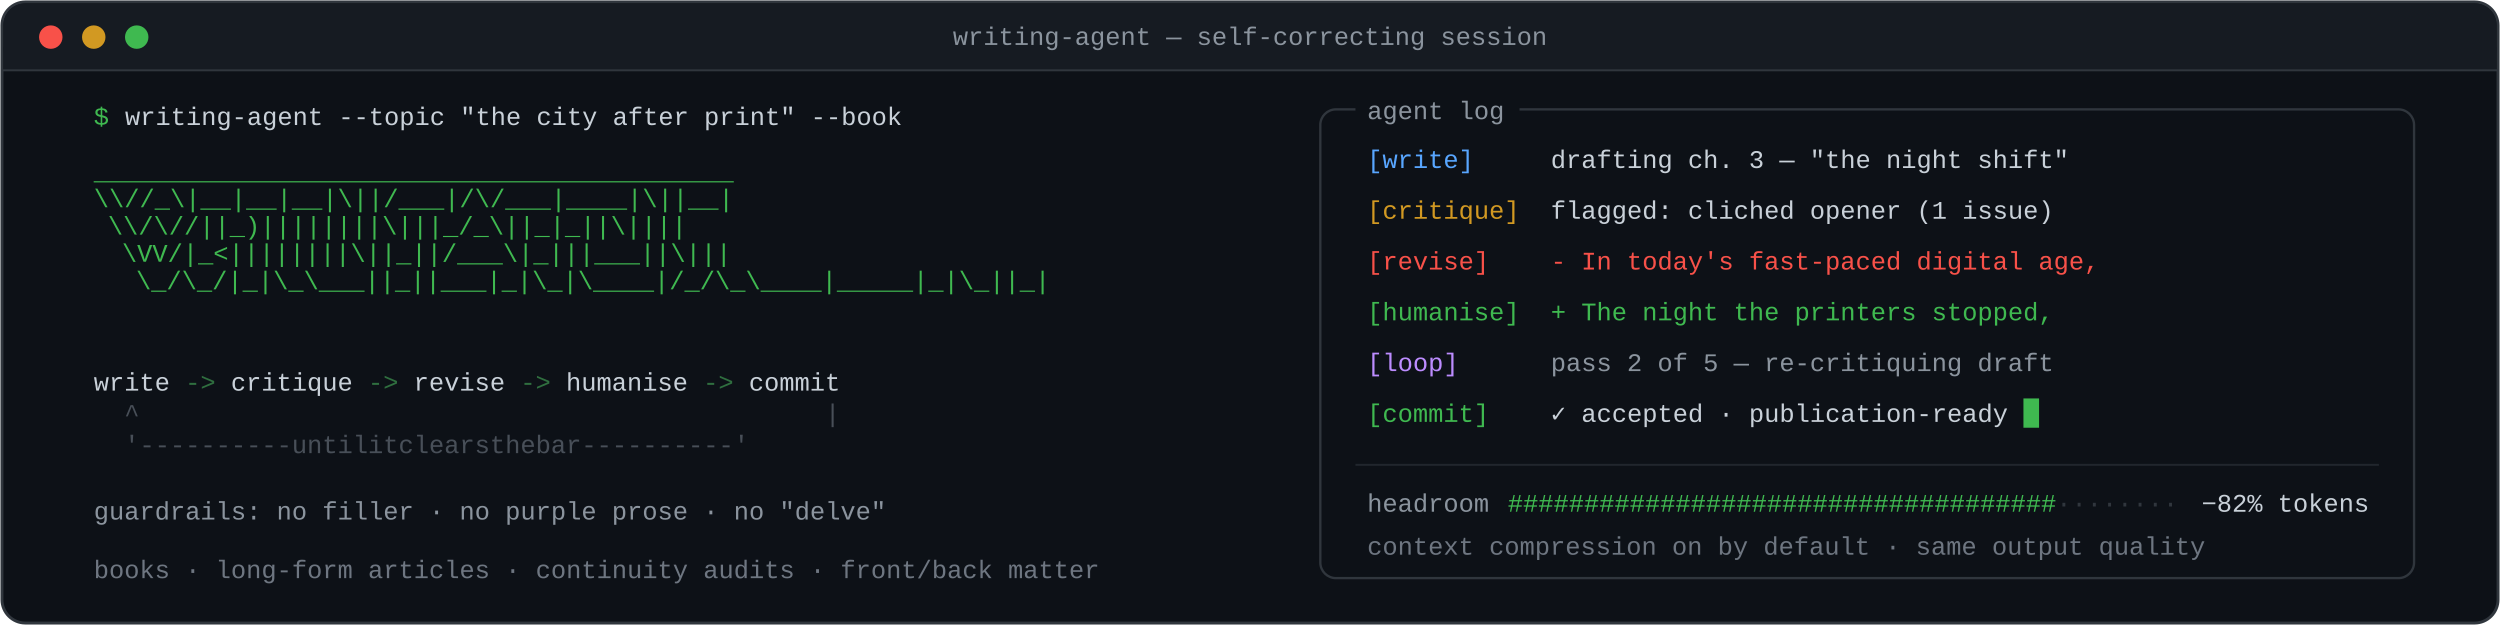
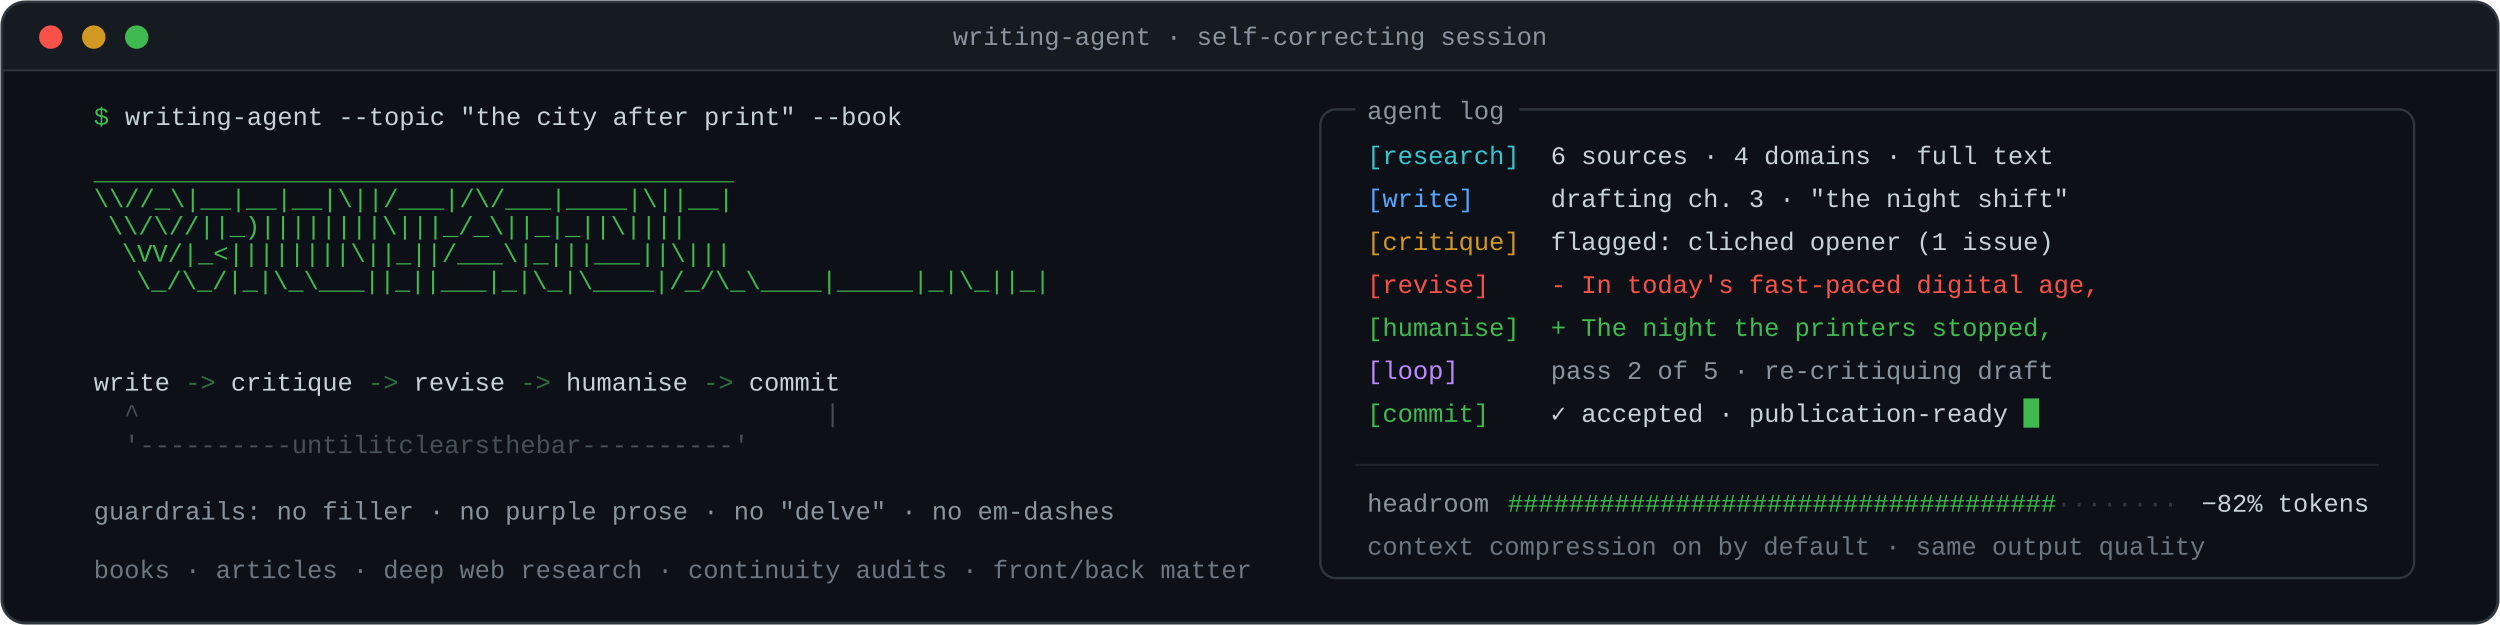
- <svg xmlns="http://www.w3.org/2000/svg" viewBox="0 0 1280 320" width="1280" height="320" role="img" aria-label="Writing Agent — a self-correcting, autonomous writing system that turns a topic into a publication-ready manuscript">
+ <svg xmlns="http://www.w3.org/2000/svg" viewBox="0 0 1280 320" width="1280" height="320" role="img" aria-label="Writing Agent - a self-correcting, autonomous writing system that turns a topic into a publication-ready manuscript">
  <style>
    text { font-family: ui-monospace, 'Cascadia Code', 'SF Mono', Menlo, Consolas, 'Liberation Mono', monospace; font-size: 13px; }

    .t      { opacity: 1; }
    .cursor { opacity: 1; }
    .stage  { fill: #c9d1d9; }

    @media (prefers-reduced-motion: no-preference) {
      .t      { opacity: 0; animation: show 0.01s steps(1, end) forwards; }
      .cursor { opacity: 0; animation: blink 1.1s steps(1, end) infinite; animation-delay: 7.6s; }
      .stage  { animation: stagecycle 10s steps(1, end) infinite; }
      @keyframes show  { to { opacity: 1; } }
      @keyframes blink { 0%, 55% { opacity: 1; } 56%, 100% { opacity: 0; } }
      @keyframes stagecycle {
        0%, 19.9% { fill: #3fb950; }
        20%, 100% { fill: #8b949e; }
      }
    }
  </style>
  <rect x="1" y="1" width="1278" height="318" rx="12" fill="#0d1117" stroke="#30363d" stroke-width="1.5" />
  <rect x="1.75" y="1.75" width="1276.5" height="34" rx="11" fill="#161b22" />
  <rect x="1.75" y="24" width="1276.5" height="12" fill="#161b22" />
  <path d="M 1 36 h 1278" stroke="#30363d" stroke-width="1" />
  <circle cx="26" cy="19" r="6" fill="#f85149" />
  <circle cx="48" cy="19" r="6" fill="#d29922" />
  <circle cx="70" cy="19" r="6" fill="#3fb950" />
-   <text x="640" y="23" font-size="12" fill="#8b949e" text-anchor="middle">writing-agent — self-correcting session</text>
+   <text x="640" y="23" font-size="12" fill="#8b949e" text-anchor="middle">writing-agent · self-correcting session</text>
  <text class="t" style="animation-delay:.2s" y="64">
    <tspan x="48" fill="#3fb950">$</tspan>
    <tspan x="64" fill="#c9d1d9">writing-agent --topic "the city after print" --book</tspan>
  </text>
  <g font-size="12" fill="#3fb950">
    <text class="t" style="animation-delay:.55s" x="48 55.2 120 127.2 134.4 141.6 148.8 156 177.6 184.8 192 206.4 213.6 220.8 228 235.2 249.6 256.8 264 278.4 307.2 328.8 336 343.2 350.4 400.8 436.8 444 451.2 458.4 472.8 480 487.2 494.4 501.6 516 544.8 559.2 566.4 573.6 580.8 588" y="92">__________________________________________</text>
    <text class="t" style="animation-delay:.70s" x="48 62.4 112.8 127.2 148.8 163.2 170.4 177.6 192 199.2 206.4 235.2 242.4 249.6 264 271.2 285.6 300 314.4 321.6 336 343.2 350.4 357.6 393.6 408 429.6 444 451.2 458.4 465.6 480 487.2 494.4 501.6 508.8 523.2 537.6 552 559.2 588 595.2" y="106">\\//_\|__|__|__|\||/___|/\/___|____|\||__|</text>
    <text class="t" style="animation-delay:.85s" x="55.2 69.6 84 91.2 105.6 120 127.2 141.6 148.8 156 170.4 177.6 192 213.6 228 249.6 264 271.2 292.8 300 314.4 328.8 350.4 386.4 400.8 415.2 422.4 436.8 458.4 465.6 487.2 494.4 508.8 530.4 537.6 552 566.4 580.8" y="120">\\/\//||_)||||||||\|||_/_\||_|_||\||||</text>
    <text class="t" style="animation-delay:1.0s" x="62.4 76.8 98.4 112.8 127.2 148.8 163.2 177.6 192 213.6 228 249.6 264 271.2 285.6 292.8 314.4 328.8 336 343.2 357.6 379.2 393.6 400.8 408 422.4 436.8 444 451.2 465.6 480 487.2 494.4 501.6 508.8 523.2 530.4 552 566.4 580.8" y="134">\VV/|_&lt;||||||||\||_||/___\|_|||___||\|||</text>
    <text class="t" style="animation-delay:1.15s" x="69.6 76.8 84 91.2 98.4 105.6 127.2 134.4 141.6 156 163.2 170.4 177.6 184.8 192 199.2 213.6 220.8 228 242.4 249.6 256.8 264 271.2 278.4 285.6 300 307.2 314.4 321.6 328.8 336 343.2 350.4 357.6 372 379.2 386.4 415.2 422.4 429.6 436.8 444 451.2 458.4 465.6 472.8 480 487.2 494.4 501.6 508.8 516 523.2 537.6 544.8 552 566.4 573.6 580.8" y="148">\_/\_/|_|\_\___||_||___|_|\_|\____|/_/\_\____|_____|_|\_||_|</text>
  </g>
  <g>
    <text class="t" style="animation-delay:1.6s" y="200">
      <tspan class="stage" style="animation-delay:-10s" x="48">write</tspan>
      <tspan class="stage" style="animation-delay:-8s" x="118.2">critique</tspan>
      <tspan class="stage" style="animation-delay:-6s" x="211.8">revise</tspan>
      <tspan class="stage" style="animation-delay:-4s" x="289.8">humanise</tspan>
      <tspan class="stage" style="animation-delay:-2s" x="383.4">commit</tspan>
      <tspan fill="#2f6f3f" x="94.8">-&gt;</tspan>
      <tspan fill="#2f6f3f" x="188.4">-&gt;</tspan>
      <tspan fill="#2f6f3f" x="266.4">-&gt;</tspan>
      <tspan fill="#2f6f3f" x="360">-&gt;</tspan>
    </text>
    <text class="t" style="animation-delay:1.75s" y="216" fill="#484f58">
      <tspan x="63.6">^</tspan>
      <tspan x="422.4">|</tspan>
    </text>
    <text class="t" style="animation-delay:1.9s" fill="#484f58" x="63.6 71.4 79.2 87 94.8 102.6 110.4 118.2 126 133.8 141.6 157.2 165 172.8 180.6 188.4 204 211.8 227.4 235.2 243 250.8 258.6 266.4 282 289.8 297.6 313.2 321 328.8 344.4 352.2 360 367.8 375.6 383.4 391.2 399 406.8 414.6 422.4" y="232">'----------untilitclearsthebar----------'</text>
  </g>
-   <text class="t" style="animation-delay:2.1s" x="48" y="266" font-size="12" fill="#8b949e">guardrails: no filler · no purple prose · no "delve"</text>
-   <text class="t" style="animation-delay:2.2s" x="48" y="296" font-size="11.5" fill="#6e7681">books · long-form articles · continuity audits · front/back matter</text>
+   <text class="t" style="animation-delay:2.1s" x="48" y="266" font-size="12" fill="#8b949e">guardrails: no filler · no purple prose · no "delve" · no em-dashes</text>
+   <text class="t" style="animation-delay:2.2s" x="48" y="296" font-size="11.5" fill="#6e7681">books · articles · deep web research · continuity audits · front/back matter</text>
  <rect x="676" y="56" width="560" height="240" rx="8" fill="none" stroke="#30363d" stroke-width="1.2" />
  <rect x="694" y="49" width="84" height="14" fill="#0d1117" />
  <text class="t" style="animation-delay:2.25s" x="700" y="61" font-size="12" fill="#8b949e">agent log</text>
  <g>
-     <text class="t" style="animation-delay:2.3s" y="86">
+     <text class="t" style="animation-delay:2.3s" y="84">
+       <tspan x="700" fill="#39c5cf">[research]</tspan>
+       <tspan x="794" fill="#c9d1d9">6 sources · 4 domains · full text</tspan>
+     </text>
+     <text class="t" style="animation-delay:2.8s" y="106">
      <tspan x="700" fill="#58a6ff">[write]</tspan>
-       <tspan x="794" fill="#c9d1d9">drafting ch. 3 — "the night shift"</tspan>
+       <tspan x="794" fill="#c9d1d9">drafting ch. 3 · "the night shift"</tspan>
    </text>
-     <text class="t" style="animation-delay:2.9s" y="112">
+     <text class="t" style="animation-delay:3.3s" y="128">
      <tspan x="700" fill="#d29922">[critique]</tspan>
      <tspan x="794" fill="#c9d1d9">flagged: cliched opener (1 issue)</tspan>
    </text>
-     <text class="t" style="animation-delay:3.5s" y="138">
+     <text class="t" style="animation-delay:3.8s" y="150">
      <tspan x="700" fill="#f85149">[revise]</tspan>
      <tspan x="794" fill="#f85149">- In today's fast-paced digital age,</tspan>
    </text>
-     <text class="t" style="animation-delay:4.1s" y="164">
+     <text class="t" style="animation-delay:4.3s" y="172">
      <tspan x="700" fill="#3fb950">[humanise]</tspan>
      <tspan x="794" fill="#3fb950">+ The night the printers stopped,</tspan>
    </text>
-     <text class="t" style="animation-delay:4.7s" y="190">
+     <text class="t" style="animation-delay:4.8s" y="194">
      <tspan x="700" fill="#bc8cff">[loop]</tspan>
-       <tspan x="794" fill="#8b949e">pass 2 of 5 — re-critiquing draft</tspan>
+       <tspan x="794" fill="#8b949e">pass 2 of 5 · re-critiquing draft</tspan>
    </text>
    <text class="t" style="animation-delay:5.3s" y="216">
      <tspan x="700" fill="#3fb950">[commit]</tspan>
      <tspan x="794" fill="#c9d1d9">✓ accepted · publication-ready</tspan>
    </text>
  </g>
  <rect class="cursor" x="1036" y="204" width="8" height="15" fill="#3fb950" />
  <line x1="694" y1="238" x2="1218" y2="238" stroke="#21262d" stroke-width="1" />
  <text class="t" style="animation-delay:5.6s" x="700" y="262" fill="#8b949e">headroom</text>
  <text y="262" fill="#3fb950">
    <tspan class="t" style="animation-delay:5.80s" x="772">#</tspan>
    <tspan class="t" style="animation-delay:5.84s" x="779.8">#</tspan>
    <tspan class="t" style="animation-delay:5.88s" x="787.6">#</tspan>
    <tspan class="t" style="animation-delay:5.92s" x="795.4">#</tspan>
    <tspan class="t" style="animation-delay:5.96s" x="803.2">#</tspan>
    <tspan class="t" style="animation-delay:6.00s" x="811">#</tspan>
    <tspan class="t" style="animation-delay:6.04s" x="818.8">#</tspan>
    <tspan class="t" style="animation-delay:6.08s" x="826.6">#</tspan>
    <tspan class="t" style="animation-delay:6.12s" x="834.4">#</tspan>
    <tspan class="t" style="animation-delay:6.16s" x="842.2">#</tspan>
    <tspan class="t" style="animation-delay:6.20s" x="850">#</tspan>
    <tspan class="t" style="animation-delay:6.24s" x="857.8">#</tspan>
    <tspan class="t" style="animation-delay:6.28s" x="865.6">#</tspan>
    <tspan class="t" style="animation-delay:6.32s" x="873.4">#</tspan>
    <tspan class="t" style="animation-delay:6.36s" x="881.2">#</tspan>
    <tspan class="t" style="animation-delay:6.40s" x="889">#</tspan>
    <tspan class="t" style="animation-delay:6.44s" x="896.8">#</tspan>
    <tspan class="t" style="animation-delay:6.48s" x="904.6">#</tspan>
    <tspan class="t" style="animation-delay:6.52s" x="912.4">#</tspan>
    <tspan class="t" style="animation-delay:6.56s" x="920.2">#</tspan>
    <tspan class="t" style="animation-delay:6.60s" x="928">#</tspan>
    <tspan class="t" style="animation-delay:6.64s" x="935.8">#</tspan>
    <tspan class="t" style="animation-delay:6.68s" x="943.6">#</tspan>
    <tspan class="t" style="animation-delay:6.72s" x="951.4">#</tspan>
    <tspan class="t" style="animation-delay:6.76s" x="959.2">#</tspan>
    <tspan class="t" style="animation-delay:6.80s" x="967">#</tspan>
    <tspan class="t" style="animation-delay:6.84s" x="974.8">#</tspan>
    <tspan class="t" style="animation-delay:6.88s" x="982.6">#</tspan>
    <tspan class="t" style="animation-delay:6.92s" x="990.4">#</tspan>
    <tspan class="t" style="animation-delay:6.96s" x="998.2">#</tspan>
    <tspan class="t" style="animation-delay:7.00s" x="1006">#</tspan>
    <tspan class="t" style="animation-delay:7.04s" x="1013.8">#</tspan>
    <tspan class="t" style="animation-delay:7.08s" x="1021.6">#</tspan>
    <tspan class="t" style="animation-delay:7.12s" x="1029.4">#</tspan>
    <tspan class="t" style="animation-delay:7.16s" x="1037.2">#</tspan>
    <tspan class="t" style="animation-delay:7.20s" x="1045">#</tspan>
  </text>
  <text class="t" style="animation-delay:5.7s" fill="#30363d" x="1052.8 1060.6 1068.4 1076.2 1084 1091.8 1099.6 1107.4" y="262">········</text>
  <text class="t" style="animation-delay:7.3s" x="1127.2" y="262" fill="#c9d1d9">−82% tokens</text>
  <text class="t" style="animation-delay:7.4s" x="700" y="284" font-size="11" fill="#6e7681">context compression on by default · same output quality</text>
</svg>
